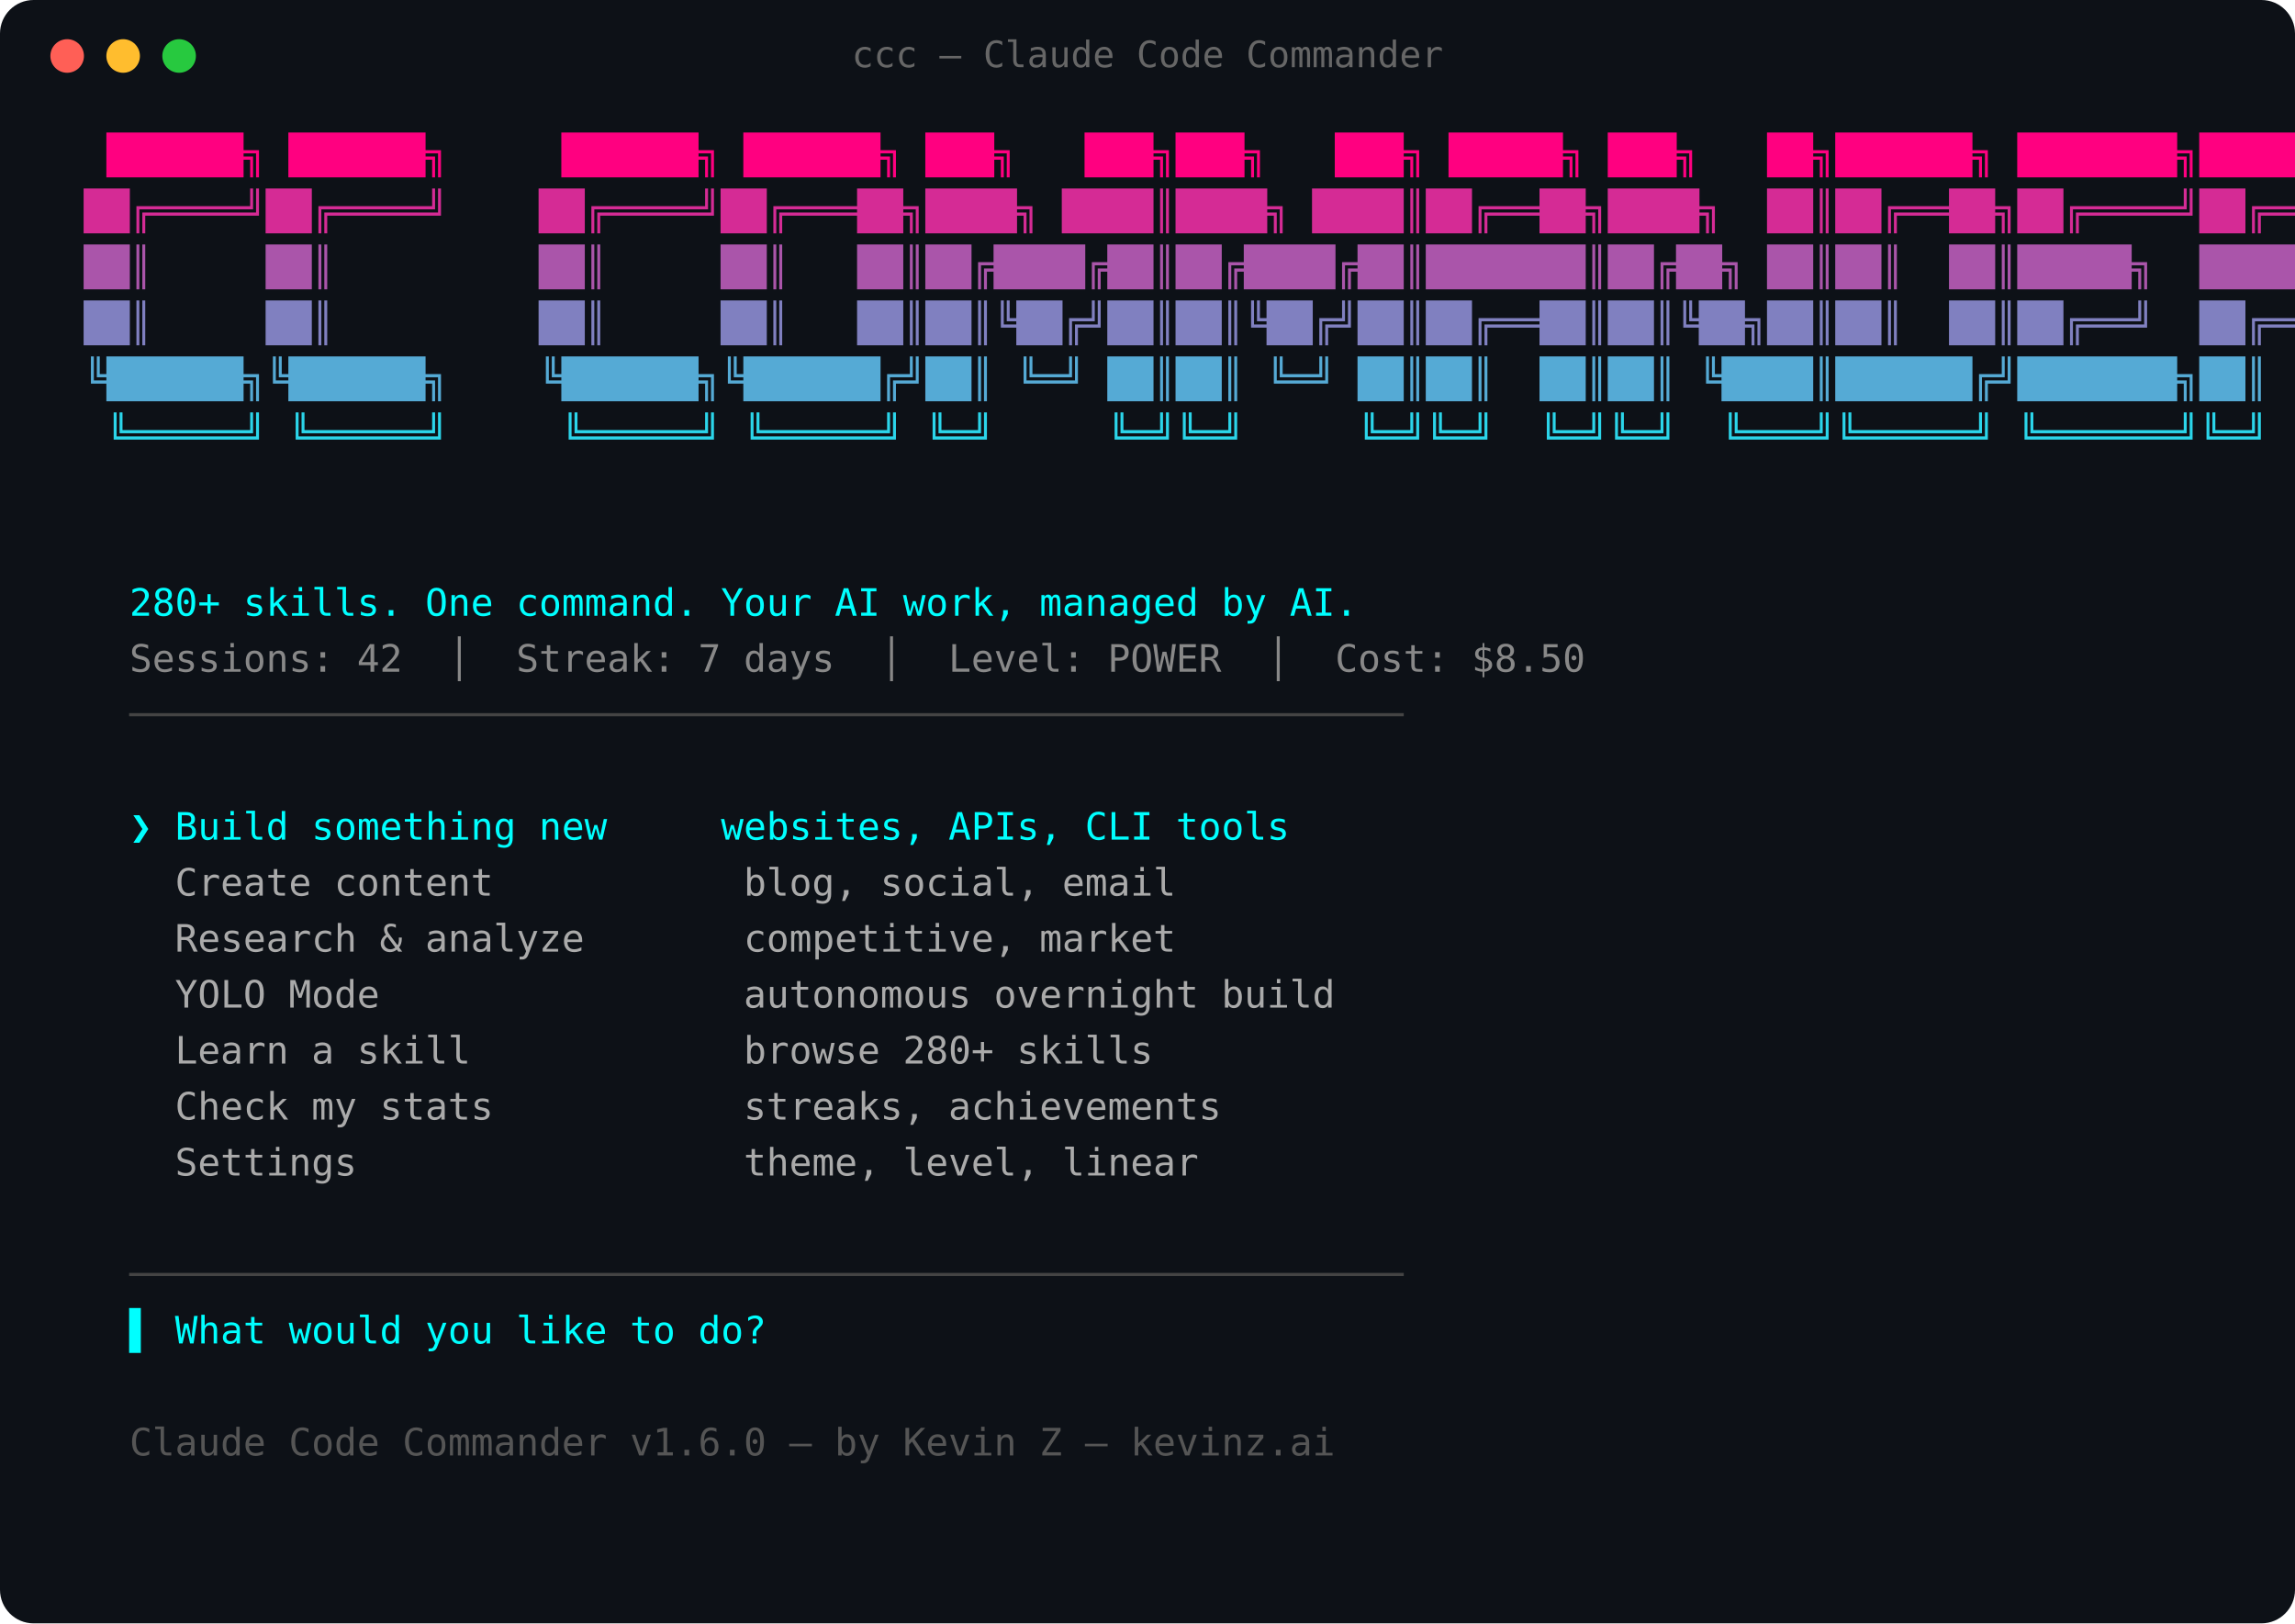
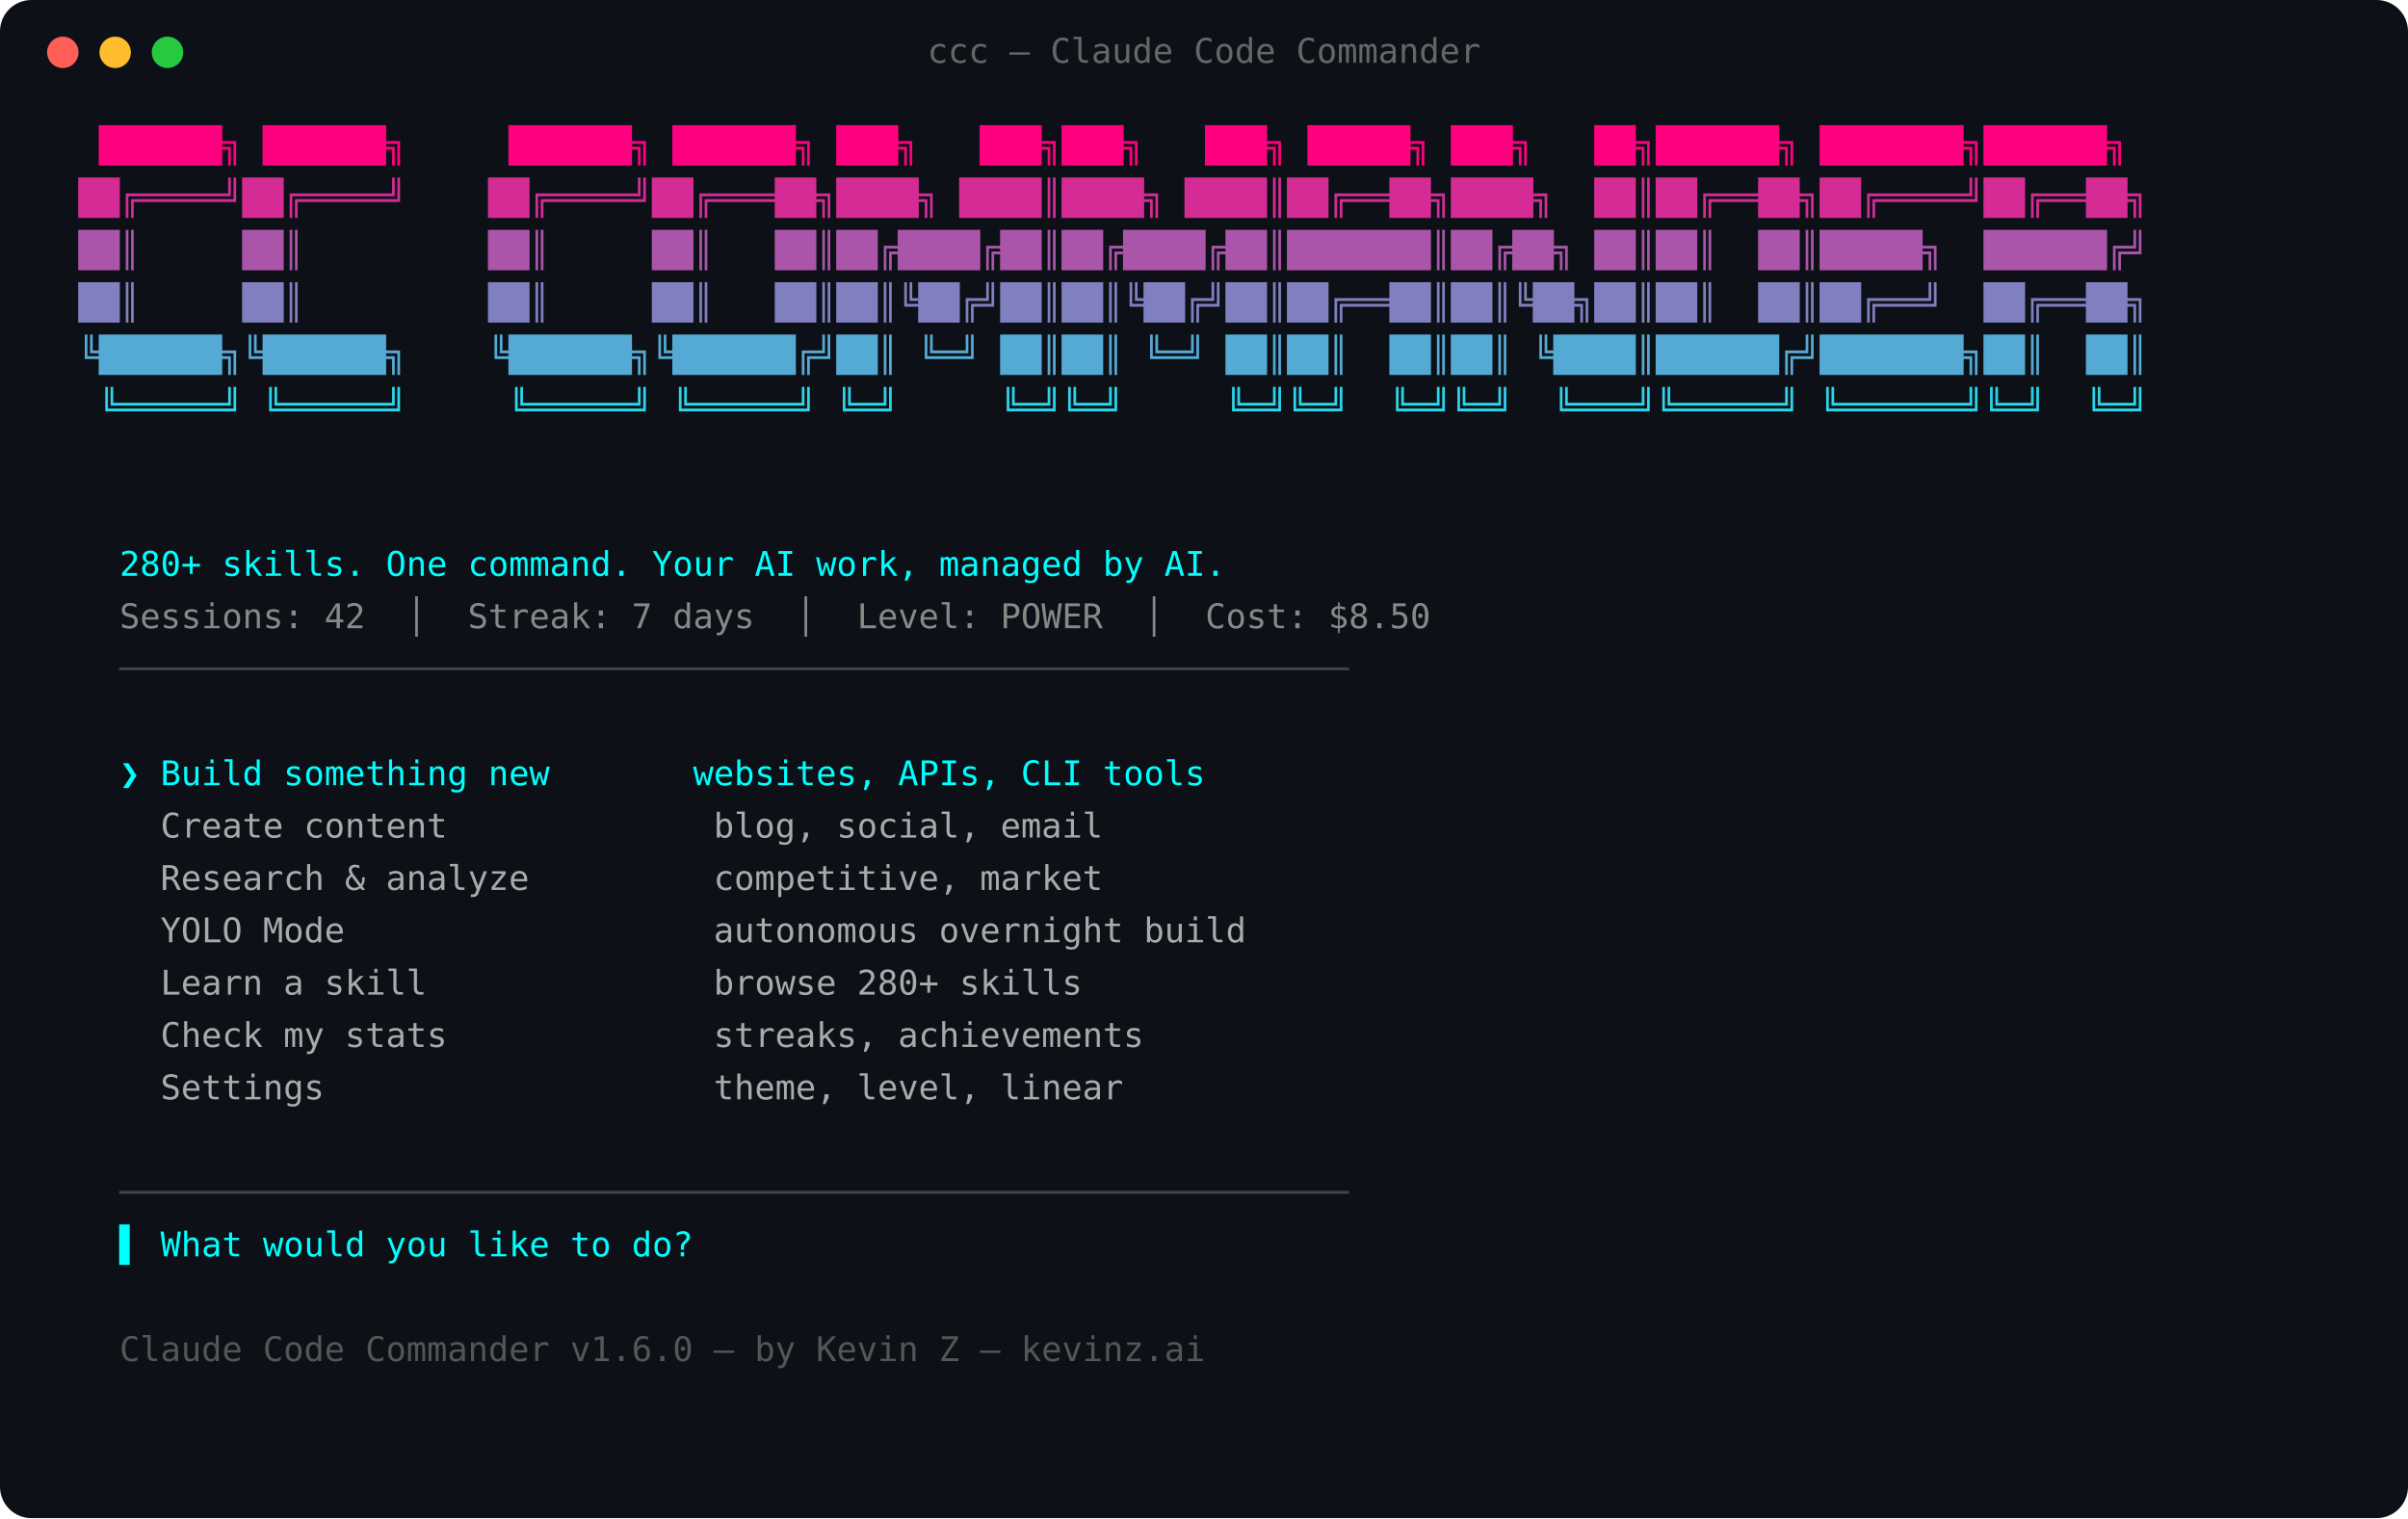
- <svg xmlns="http://www.w3.org/2000/svg" width="820" height="580">
+ <svg xmlns="http://www.w3.org/2000/svg" width="920" height="580">
  <rect width="100%" height="100%" rx="12" fill="#0d1117" />
  <circle cx="24" cy="20" r="6" fill="#ff5f56" />
  <circle cx="44" cy="20" r="6" fill="#ffbd2e" />
  <circle cx="64" cy="20" r="6" fill="#27c93f" />
-   <text x="410" y="24" fill="#666" font-family="monospace" font-size="13" text-anchor="middle">ccc — Claude Code Commander</text>
-   <text x="30" y="60" fill="rgb(255,0,128)" font-family="'SF Mono', 'Fira Code', 'Cascadia Code', monospace" font-size="13.5" xml:space="preserve"> ██████╗ ██████╗     ██████╗ ██████╗ ███╗   ███╗███╗   ███╗ █████╗ ███╗   ██╗██████╗ ███████╗██████╗ </text>
-   <text x="30" y="80" fill="rgb(213,43,149)" font-family="'SF Mono', 'Fira Code', 'Cascadia Code', monospace" font-size="13.5" xml:space="preserve">██╔════╝██╔════╝    ██╔════╝██╔═══██╗████╗ ████║████╗ ████║██╔══██╗████╗  ██║██╔══██╗██╔════╝██╔══██╗</text>
-   <text x="30" y="100" fill="rgb(170,85,170)" font-family="'SF Mono', 'Fira Code', 'Cascadia Code', monospace" font-size="13.5" xml:space="preserve">██║     ██║         ██║     ██║   ██║██╔████╔██║██╔████╔██║███████║██╔██╗ ██║██║  ██║█████╗  ██████╔╝</text>
-   <text x="30" y="120" fill="rgb(128,128,192)" font-family="'SF Mono', 'Fira Code', 'Cascadia Code', monospace" font-size="13.5" xml:space="preserve">██║     ██║         ██║     ██║   ██║██║╚██╔╝██║██║╚██╔╝██║██╔══██║██║╚██╗██║██║  ██║██╔══╝  ██╔══██╗</text>
-   <text x="30" y="140" fill="rgb(85,170,213)" font-family="'SF Mono', 'Fira Code', 'Cascadia Code', monospace" font-size="13.5" xml:space="preserve">╚██████╗╚██████╗    ╚██████╗╚██████╔╝██║ ╚═╝ ██║██║ ╚═╝ ██║██║  ██║██║ ╚████║██████╔╝███████╗██║  ██║</text>
-   <text x="30" y="160" fill="rgb(43,213,234)" font-family="'SF Mono', 'Fira Code', 'Cascadia Code', monospace" font-size="13.5" xml:space="preserve"> ╚═════╝ ╚═════╝     ╚═════╝ ╚═════╝ ╚═╝     ╚═╝╚═╝     ╚═╝╚═╝  ╚═╝╚═╝  ╚═══╝╚═════╝ ╚══════╝╚═╝  ╚═╝</text>
-   <text x="30" y="180" fill="rgb(0,255,255)" font-family="'SF Mono', 'Fira Code', 'Cascadia Code', monospace" font-size="13.5" xml:space="preserve">                                                                                                     </text>
-   <text x="30" y="200" fill="#666" font-family="'SF Mono', 'Fira Code', 'Cascadia Code', monospace" font-size="13.5" xml:space="preserve" />
-   <text x="30" y="220" fill="rgb(0,255,255)" font-family="'SF Mono', 'Fira Code', 'Cascadia Code', monospace" font-size="13.5" xml:space="preserve">  280+ skills. One command. Your AI work, managed by AI.</text>
-   <text x="30" y="240" fill="#888" font-family="'SF Mono', 'Fira Code', 'Cascadia Code', monospace" font-size="13.5" xml:space="preserve">  Sessions: 42  │  Streak: 7 days  │  Level: POWER  │  Cost: $8.50</text>
-   <text x="30" y="260" fill="#444" font-family="'SF Mono', 'Fira Code', 'Cascadia Code', monospace" font-size="13.5" xml:space="preserve">  ────────────────────────────────────────────────────────</text>
-   <text x="30" y="280" fill="#666" font-family="'SF Mono', 'Fira Code', 'Cascadia Code', monospace" font-size="13.5" xml:space="preserve" />
-   <text x="30" y="300" fill="rgb(0,255,255)" font-family="'SF Mono', 'Fira Code', 'Cascadia Code', monospace" font-size="13.5" xml:space="preserve">  ❯ Build something new     websites, APIs, CLI tools</text>
-   <text x="30" y="320" fill="#aaa" font-family="'SF Mono', 'Fira Code', 'Cascadia Code', monospace" font-size="13.5" xml:space="preserve">    Create content           blog, social, email</text>
-   <text x="30" y="340" fill="#aaa" font-family="'SF Mono', 'Fira Code', 'Cascadia Code', monospace" font-size="13.5" xml:space="preserve">    Research &amp; analyze       competitive, market</text>
-   <text x="30" y="360" fill="#aaa" font-family="'SF Mono', 'Fira Code', 'Cascadia Code', monospace" font-size="13.5" xml:space="preserve">    YOLO Mode                autonomous overnight build</text>
-   <text x="30" y="380" fill="#aaa" font-family="'SF Mono', 'Fira Code', 'Cascadia Code', monospace" font-size="13.5" xml:space="preserve">    Learn a skill            browse 280+ skills</text>
-   <text x="30" y="400" fill="#aaa" font-family="'SF Mono', 'Fira Code', 'Cascadia Code', monospace" font-size="13.5" xml:space="preserve">    Check my stats           streaks, achievements</text>
-   <text x="30" y="420" fill="#aaa" font-family="'SF Mono', 'Fira Code', 'Cascadia Code', monospace" font-size="13.5" xml:space="preserve">    Settings                 theme, level, linear</text>
-   <text x="30" y="440" fill="#666" font-family="'SF Mono', 'Fira Code', 'Cascadia Code', monospace" font-size="13.5" xml:space="preserve" />
-   <text x="30" y="460" fill="#444" font-family="'SF Mono', 'Fira Code', 'Cascadia Code', monospace" font-size="13.5" xml:space="preserve">  ────────────────────────────────────────────────────────</text>
-   <text x="30" y="480" fill="rgb(0,255,255)" font-family="'SF Mono', 'Fira Code', 'Cascadia Code', monospace" font-size="13.5" xml:space="preserve">  ▌ What would you like to do?</text>
-   <text x="30" y="500" fill="#666" font-family="'SF Mono', 'Fira Code', 'Cascadia Code', monospace" font-size="13.5" xml:space="preserve" />
-   <text x="30" y="520" fill="#555" font-family="'SF Mono', 'Fira Code', 'Cascadia Code', monospace" font-size="13.5" xml:space="preserve">  Claude Code Commander v1.6.0 — by Kevin Z — kevinz.ai</text>
+   <text x="460" y="24" fill="#666" font-family="monospace" font-size="13" text-anchor="middle">ccc — Claude Code Commander</text>
+   <text x="30" y="60" fill="rgb(255,0,128)" font-family="'SF Mono', 'Fira Code', 'Cascadia Code', monospace" font-size="13" xml:space="preserve"> ██████╗ ██████╗     ██████╗ ██████╗ ███╗   ███╗███╗   ███╗ █████╗ ███╗   ██╗██████╗ ███████╗██████╗ </text>
+   <text x="30" y="80" fill="rgb(213,43,149)" font-family="'SF Mono', 'Fira Code', 'Cascadia Code', monospace" font-size="13" xml:space="preserve">██╔════╝██╔════╝    ██╔════╝██╔═══██╗████╗ ████║████╗ ████║██╔══██╗████╗  ██║██╔══██╗██╔════╝██╔══██╗</text>
+   <text x="30" y="100" fill="rgb(170,85,170)" font-family="'SF Mono', 'Fira Code', 'Cascadia Code', monospace" font-size="13" xml:space="preserve">██║     ██║         ██║     ██║   ██║██╔████╔██║██╔████╔██║███████║██╔██╗ ██║██║  ██║█████╗  ██████╔╝</text>
+   <text x="30" y="120" fill="rgb(128,128,192)" font-family="'SF Mono', 'Fira Code', 'Cascadia Code', monospace" font-size="13" xml:space="preserve">██║     ██║         ██║     ██║   ██║██║╚██╔╝██║██║╚██╔╝██║██╔══██║██║╚██╗██║██║  ██║██╔══╝  ██╔══██╗</text>
+   <text x="30" y="140" fill="rgb(85,170,213)" font-family="'SF Mono', 'Fira Code', 'Cascadia Code', monospace" font-size="13" xml:space="preserve">╚██████╗╚██████╗    ╚██████╗╚██████╔╝██║ ╚═╝ ██║██║ ╚═╝ ██║██║  ██║██║ ╚████║██████╔╝███████╗██║  ██║</text>
+   <text x="30" y="160" fill="rgb(43,213,234)" font-family="'SF Mono', 'Fira Code', 'Cascadia Code', monospace" font-size="13" xml:space="preserve"> ╚═════╝ ╚═════╝     ╚═════╝ ╚═════╝ ╚═╝     ╚═╝╚═╝     ╚═╝╚═╝  ╚═╝╚═╝  ╚═══╝╚═════╝ ╚══════╝╚═╝  ╚═╝</text>
+   <text x="30" y="180" fill="rgb(0,255,255)" font-family="'SF Mono', 'Fira Code', 'Cascadia Code', monospace" font-size="13" xml:space="preserve">                                                                                                     </text>
+   <text x="30" y="200" fill="#666" font-family="'SF Mono', 'Fira Code', 'Cascadia Code', monospace" font-size="13" xml:space="preserve" />
+   <text x="30" y="220" fill="rgb(0,255,255)" font-family="'SF Mono', 'Fira Code', 'Cascadia Code', monospace" font-size="13" xml:space="preserve">  280+ skills. One command. Your AI work, managed by AI.</text>
+   <text x="30" y="240" fill="#888" font-family="'SF Mono', 'Fira Code', 'Cascadia Code', monospace" font-size="13" xml:space="preserve">  Sessions: 42  │  Streak: 7 days  │  Level: POWER  │  Cost: $8.50</text>
+   <text x="30" y="260" fill="#444" font-family="'SF Mono', 'Fira Code', 'Cascadia Code', monospace" font-size="13" xml:space="preserve">  ────────────────────────────────────────────────────────────</text>
+   <text x="30" y="280" fill="#666" font-family="'SF Mono', 'Fira Code', 'Cascadia Code', monospace" font-size="13" xml:space="preserve" />
+   <text x="30" y="300" fill="rgb(0,255,255)" font-family="'SF Mono', 'Fira Code', 'Cascadia Code', monospace" font-size="13" xml:space="preserve">  ❯ Build something new       websites, APIs, CLI tools</text>
+   <text x="30" y="320" fill="#aaa" font-family="'SF Mono', 'Fira Code', 'Cascadia Code', monospace" font-size="13" xml:space="preserve">    Create content             blog, social, email</text>
+   <text x="30" y="340" fill="#aaa" font-family="'SF Mono', 'Fira Code', 'Cascadia Code', monospace" font-size="13" xml:space="preserve">    Research &amp; analyze         competitive, market</text>
+   <text x="30" y="360" fill="#aaa" font-family="'SF Mono', 'Fira Code', 'Cascadia Code', monospace" font-size="13" xml:space="preserve">    YOLO Mode                  autonomous overnight build</text>
+   <text x="30" y="380" fill="#aaa" font-family="'SF Mono', 'Fira Code', 'Cascadia Code', monospace" font-size="13" xml:space="preserve">    Learn a skill              browse 280+ skills</text>
+   <text x="30" y="400" fill="#aaa" font-family="'SF Mono', 'Fira Code', 'Cascadia Code', monospace" font-size="13" xml:space="preserve">    Check my stats             streaks, achievements</text>
+   <text x="30" y="420" fill="#aaa" font-family="'SF Mono', 'Fira Code', 'Cascadia Code', monospace" font-size="13" xml:space="preserve">    Settings                   theme, level, linear</text>
+   <text x="30" y="440" fill="#666" font-family="'SF Mono', 'Fira Code', 'Cascadia Code', monospace" font-size="13" xml:space="preserve" />
+   <text x="30" y="460" fill="#444" font-family="'SF Mono', 'Fira Code', 'Cascadia Code', monospace" font-size="13" xml:space="preserve">  ────────────────────────────────────────────────────────────</text>
+   <text x="30" y="480" fill="rgb(0,255,255)" font-family="'SF Mono', 'Fira Code', 'Cascadia Code', monospace" font-size="13" xml:space="preserve">  ▌ What would you like to do?</text>
+   <text x="30" y="500" fill="#666" font-family="'SF Mono', 'Fira Code', 'Cascadia Code', monospace" font-size="13" xml:space="preserve" />
+   <text x="30" y="520" fill="#555" font-family="'SF Mono', 'Fira Code', 'Cascadia Code', monospace" font-size="13" xml:space="preserve">  Claude Code Commander v1.6.0 — by Kevin Z — kevinz.ai</text>
</svg>
